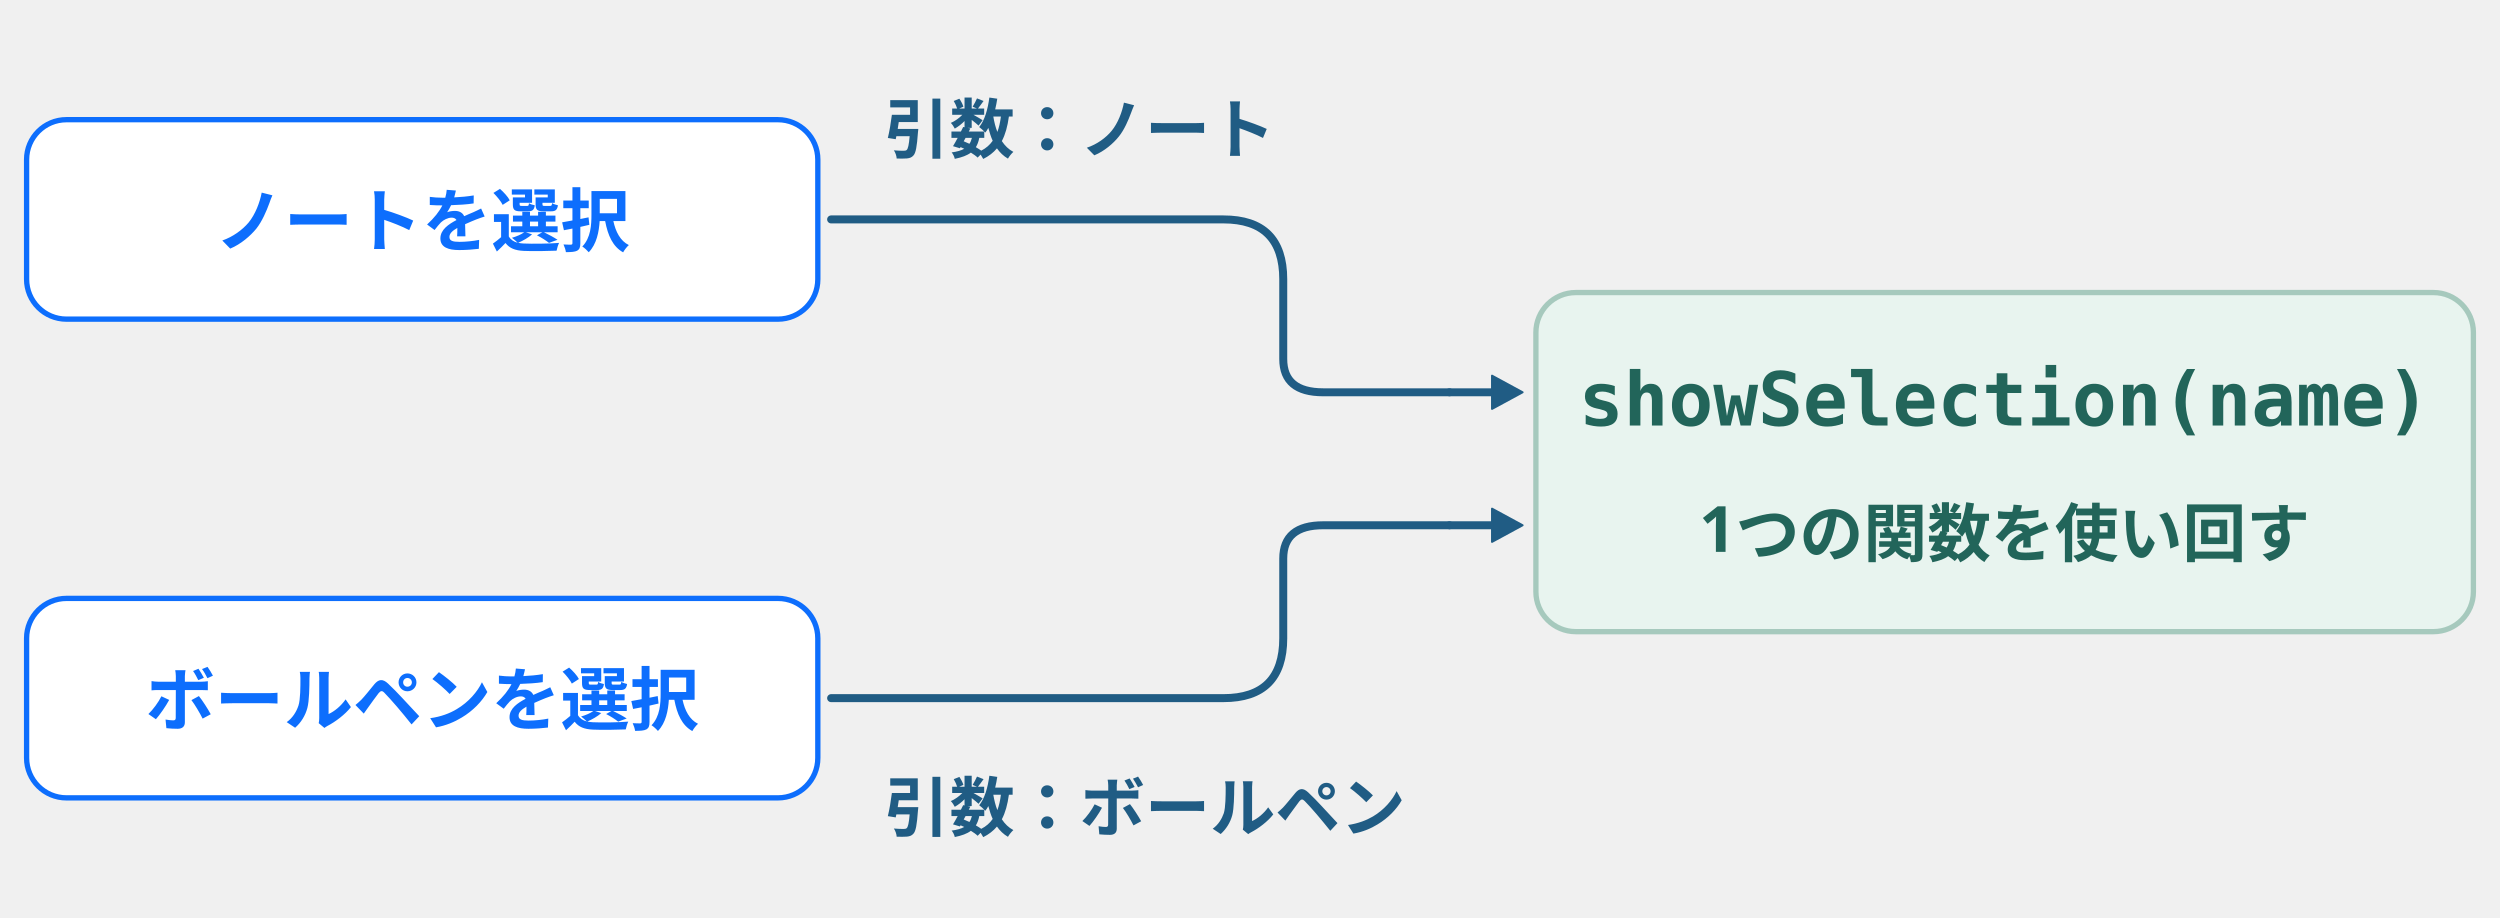
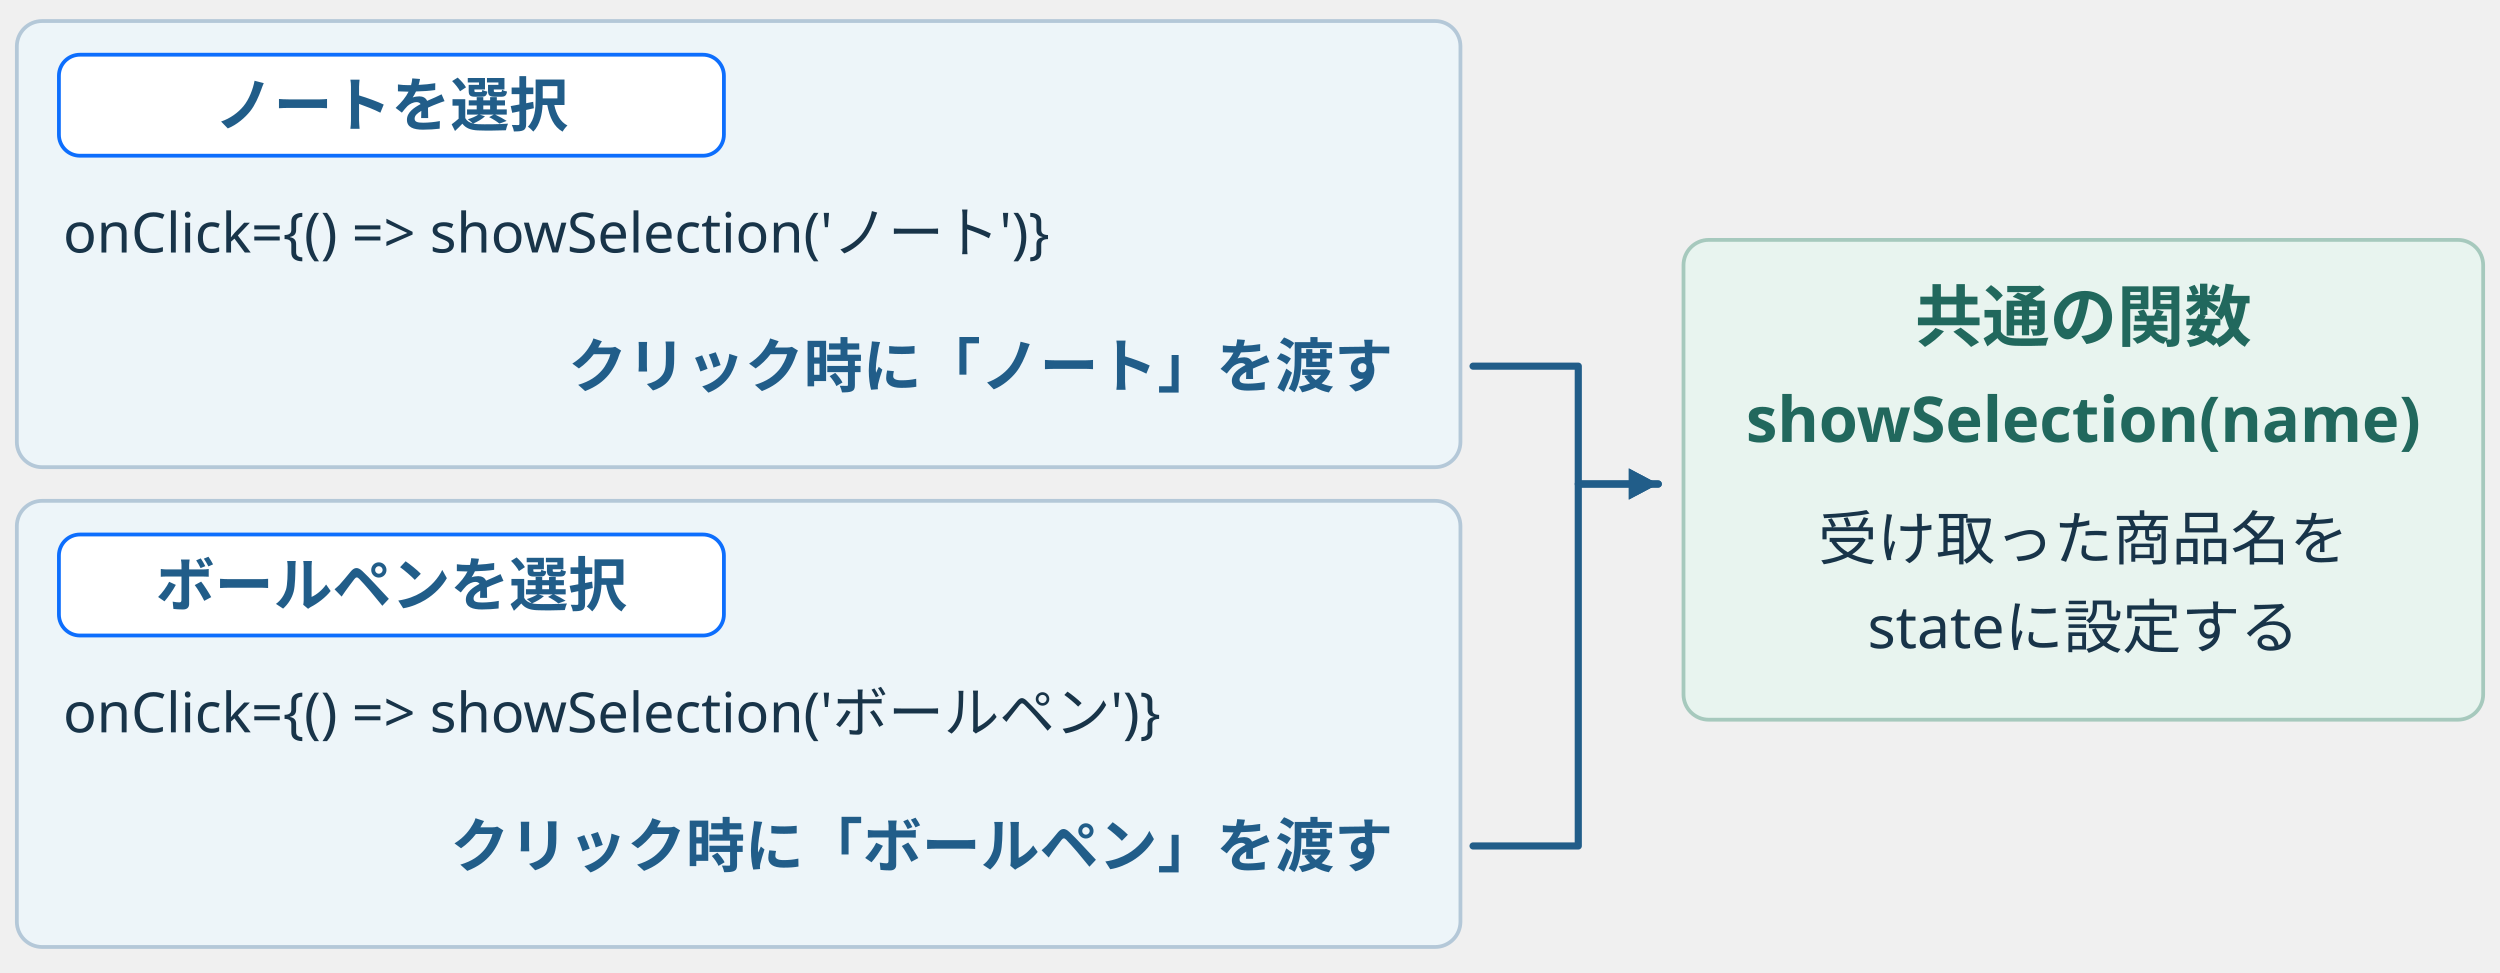
- <svg xmlns="http://www.w3.org/2000/svg" width="376" height="138" viewBox="0 0 376 138">
-   <rect x="4" y="18" width="119" height="30" rx="6" fill="#ffffff" stroke="#0d6efd" stroke-width="0.8" />
-   <text x="63.5" y="37" font-size="10.4" fill="#0d6efd" font-weight="700" text-anchor="middle" font-family="Meiryo, sans-serif">ノートを選択</text>
-   <rect x="4" y="90" width="119" height="30" rx="6" fill="#ffffff" stroke="#0d6efd" stroke-width="0.8" />
-   <text x="63.5" y="109" font-size="10.4" fill="#0d6efd" font-weight="700" text-anchor="middle" font-family="Meiryo, sans-serif">ボールペンを選択</text>
-   <rect x="231" y="44" width="141" height="51" rx="6" fill="#e8f4ef" stroke="#a6c9bd" stroke-width="0.8" />
-   <text x="301.5" y="64" font-size="11.2" fill="#22655a" font-weight="700" text-anchor="middle" font-family="MS Gothic, monospace">showSelection(name)</text>
-   <text x="301.5" y="83" font-size="9.6" fill="#22655a" font-weight="700" text-anchor="middle" font-family="Meiryo, sans-serif">1つの関数を使い回す</text>
-   <text x="133" y="23" font-size="9.8" fill="#205c84" font-weight="700" text-anchor="start" font-family="Meiryo, sans-serif">引数：ノート</text>
-   <text x="133" y="125" font-size="9.8" fill="#205c84" font-weight="700" text-anchor="start" font-family="Meiryo, sans-serif">引数：ボールペン</text>
-   <path d="M 125 33 H 184 Q 193 33 193 42 V 54 Q 193 59 199 59 H 218" stroke="#205c84" fill="none" stroke-width="1.2" stroke-linecap="round" stroke-linejoin="round" />
-   <path d="M 218 59 L 224.40 59.00" stroke="#205c84" fill="none" stroke-width="1.2" stroke-linecap="round" stroke-linejoin="round" />
-   <path d="M 229 59 L 224.40 56.50 L 224.40 61.50 Z" stroke="#205c84" fill="#205c84" stroke-width="0.3" stroke-linecap="round" stroke-linejoin="round" />
-   <path d="M 125 105 H 184 Q 193 105 193 96 V 84 Q 193 79 199 79 H 218" stroke="#205c84" fill="none" stroke-width="1.2" stroke-linecap="round" stroke-linejoin="round" />
-   <path d="M 218 79 L 224.40 79.00" stroke="#205c84" fill="none" stroke-width="1.2" stroke-linecap="round" stroke-linejoin="round" />
-   <path d="M 229 79 L 224.40 76.50 L 224.40 81.50 Z" stroke="#205c84" fill="#205c84" stroke-width="0.3" stroke-linecap="round" stroke-linejoin="round" />
+ <svg xmlns="http://www.w3.org/2000/svg" width="594" height="231" viewBox="0 0 594 231">
+   <rect x="4" y="5" width="343" height="106" fill="#edf5f9" stroke="#b4c8d8" rx="6" stroke-width="0.9" />
+   <rect x="14" y="13" width="158" height="24" fill="white" stroke="#0d6efd" rx="5" stroke-width="0.9" />
+   <text x="93" y="30" font-size="14" font-family="Meiryo" fill="#215d89" font-weight="700" text-anchor="middle">ノートを選択</text>
+   <text x="15" y="60" font-size="13.2" font-family="MS Gothic" fill="#183449" font-weight="400" text-anchor="start">onClick={() =&gt; showSelection('ノート')}</text>
+   <text x="331" y="92" font-size="14" font-family="Meiryo" fill="#215d89" font-weight="700" text-anchor="end">クリック時に「ノート」を渡す</text>
+   <polyline points="350,87 375,87 375,115 394,115" fill="none" stroke="#215d89" stroke-width="1.7" stroke-linecap="round" stroke-linejoin="round" />
+   <polygon points="387,118.71 394,115 387,111.29" fill="#215d89" />
+   <rect x="4" y="119" width="343" height="106" fill="#edf5f9" stroke="#b4c8d8" rx="6" stroke-width="0.9" />
+   <rect x="14" y="127" width="158" height="24" fill="white" stroke="#0d6efd" rx="5" stroke-width="0.9" />
+   <text x="93" y="144" font-size="14" font-family="Meiryo" fill="#215d89" font-weight="700" text-anchor="middle">ボールペンを選択</text>
+   <text x="15" y="174" font-size="13.2" font-family="MS Gothic" fill="#183449" font-weight="400" text-anchor="start">onClick={() =&gt; showSelection('ボールペン')}</text>
+   <text x="331" y="206" font-size="14" font-family="Meiryo" fill="#215d89" font-weight="700" text-anchor="end">クリック時に「ボールペン」を渡す</text>
+   <polyline points="350,201 375,201 375,115 394,115" fill="none" stroke="#215d89" stroke-width="1.7" stroke-linecap="round" stroke-linejoin="round" />
+   <polygon points="387,118.71 394,115 387,111.29" fill="#215d89" />
+   <rect x="400" y="57" width="190" height="114" fill="#e8f4ef" stroke="#a6c9bd" rx="6" stroke-width="0.9" />
+   <text x="495" y="81" font-size="16" font-family="Meiryo" fill="#21685d" font-weight="700" text-anchor="middle">共通の関数</text>
+   <text x="495" y="105" font-size="15" font-family="MS Gothic" fill="#21685d" font-weight="700" text-anchor="middle">showSelection(name)</text>
+   <text x="495" y="133" font-size="14" font-family="Meiryo" fill="#183449" font-weight="400" text-anchor="middle">受け取った商品名を</text>
+   <text x="495" y="154" font-size="14" font-family="Meiryo" fill="#183449" font-weight="400" text-anchor="middle">stateに設定する</text>
</svg>
